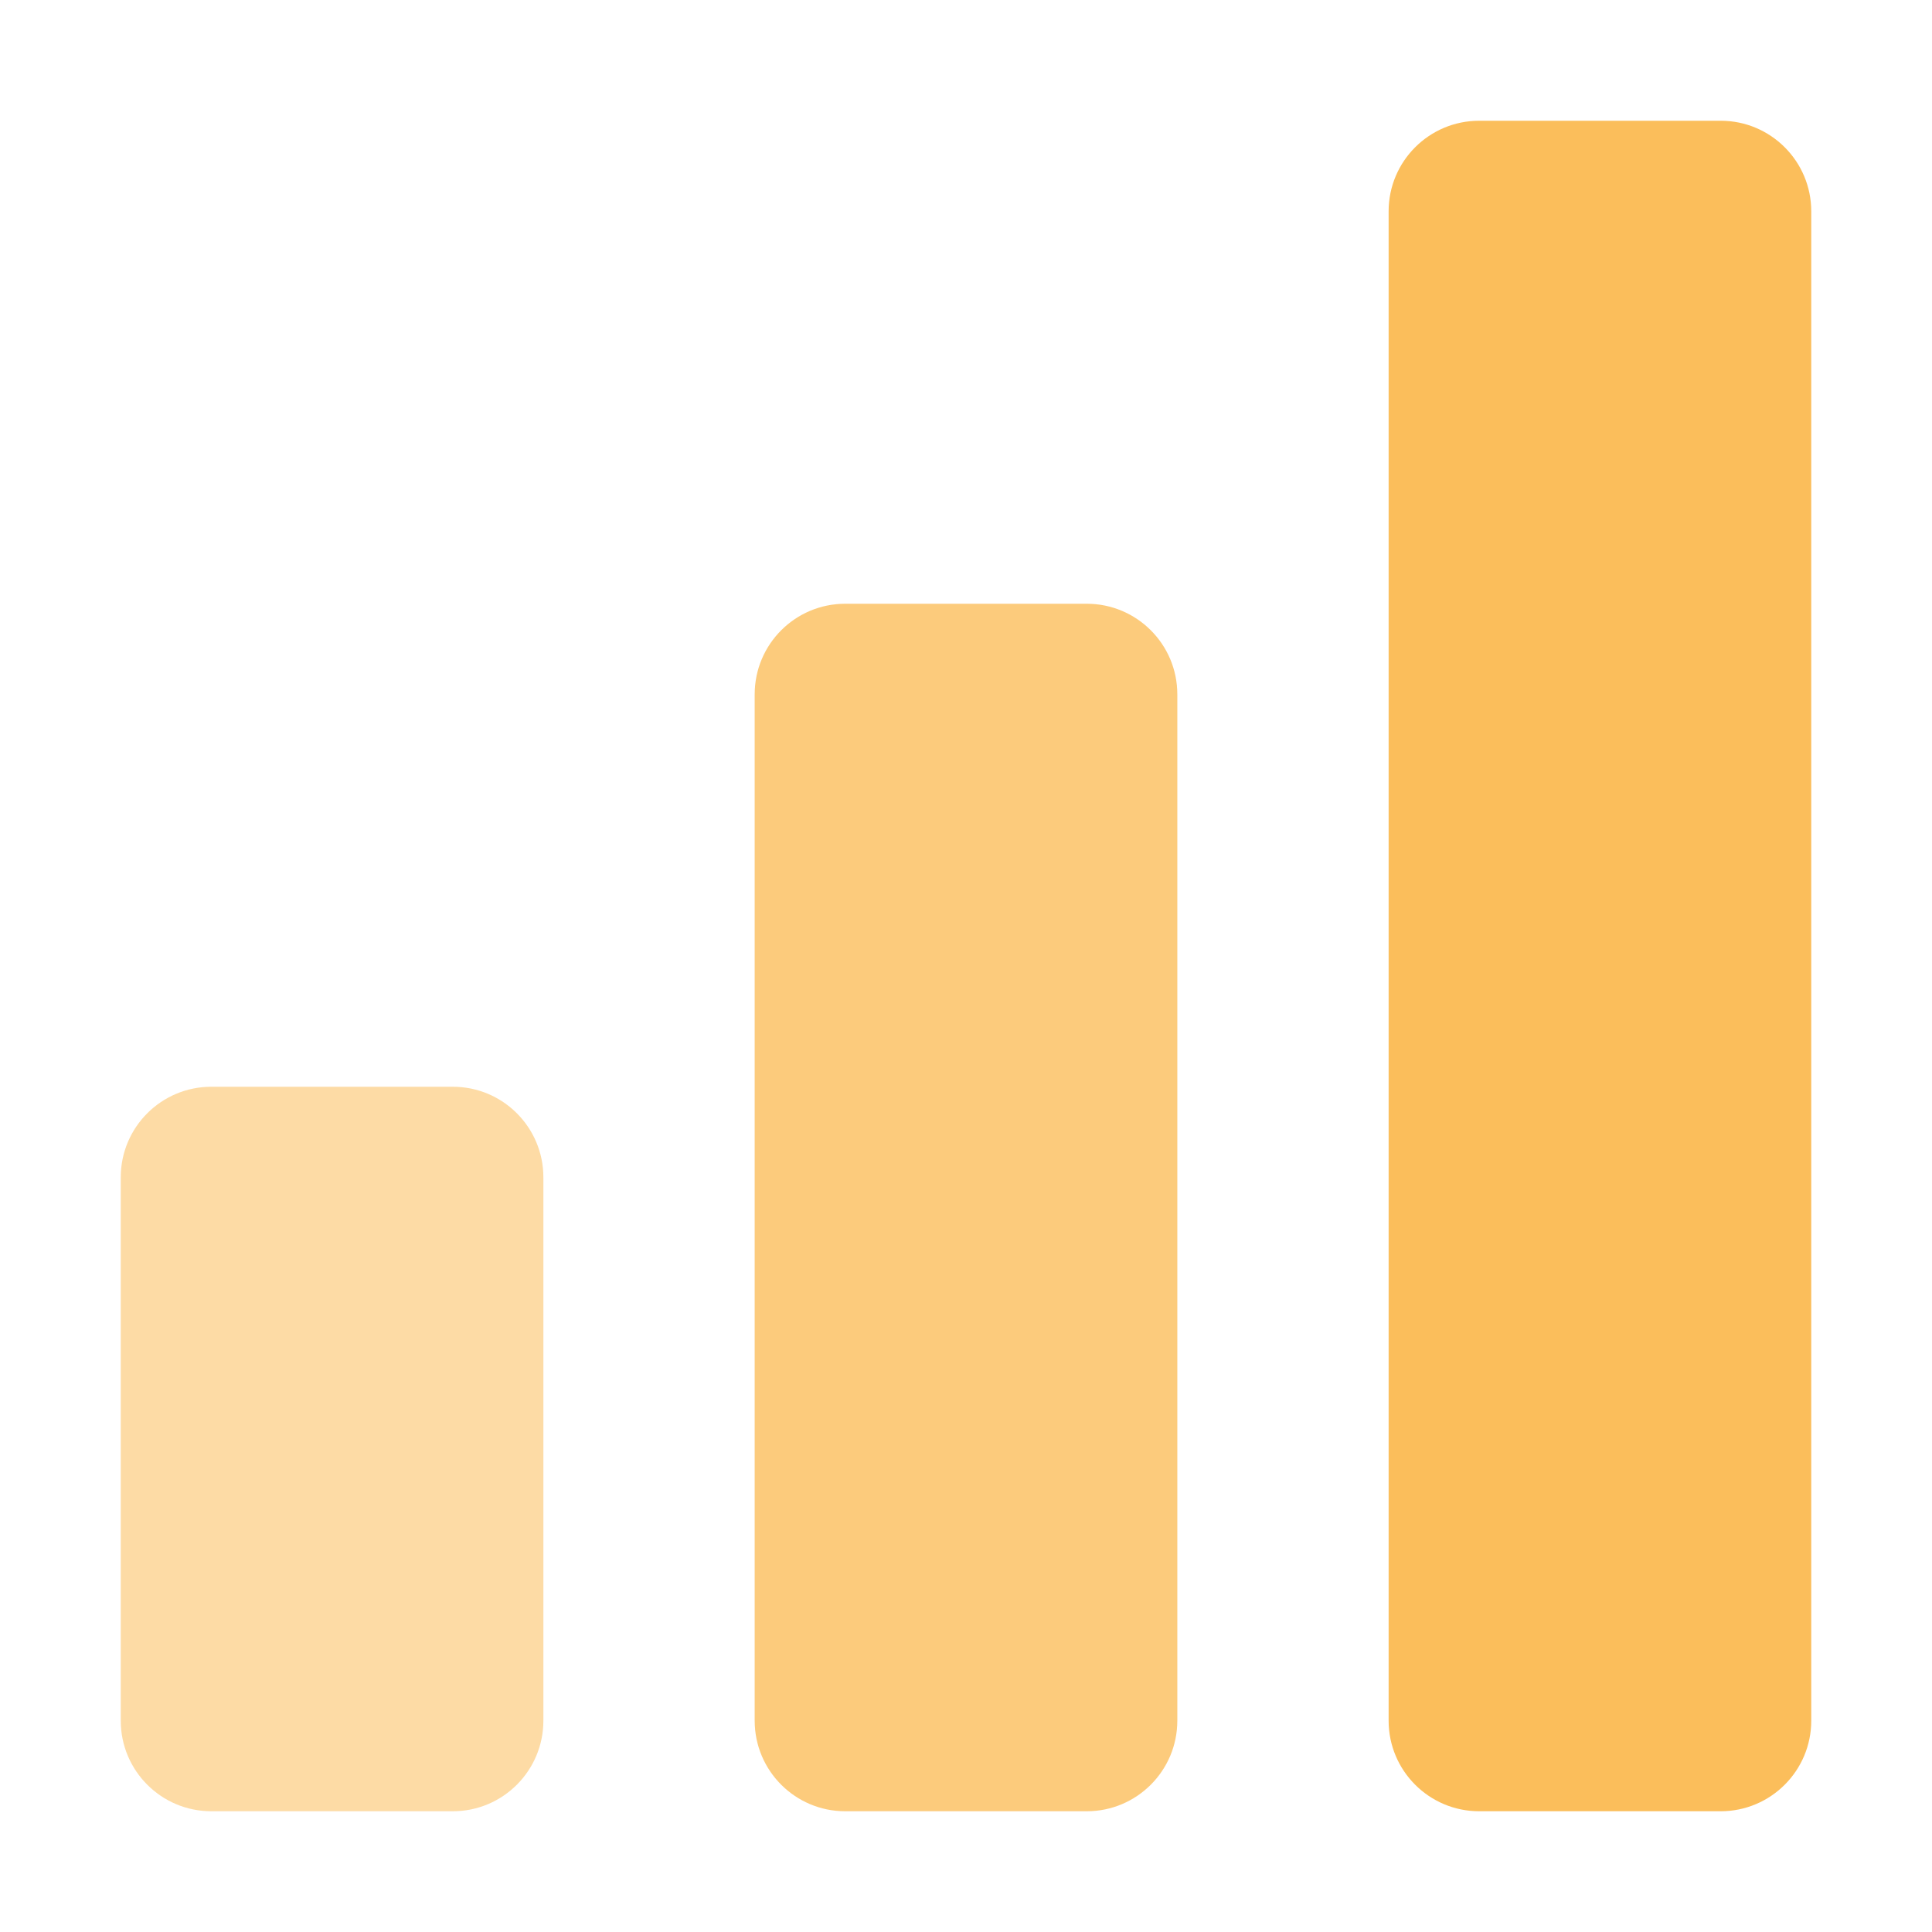
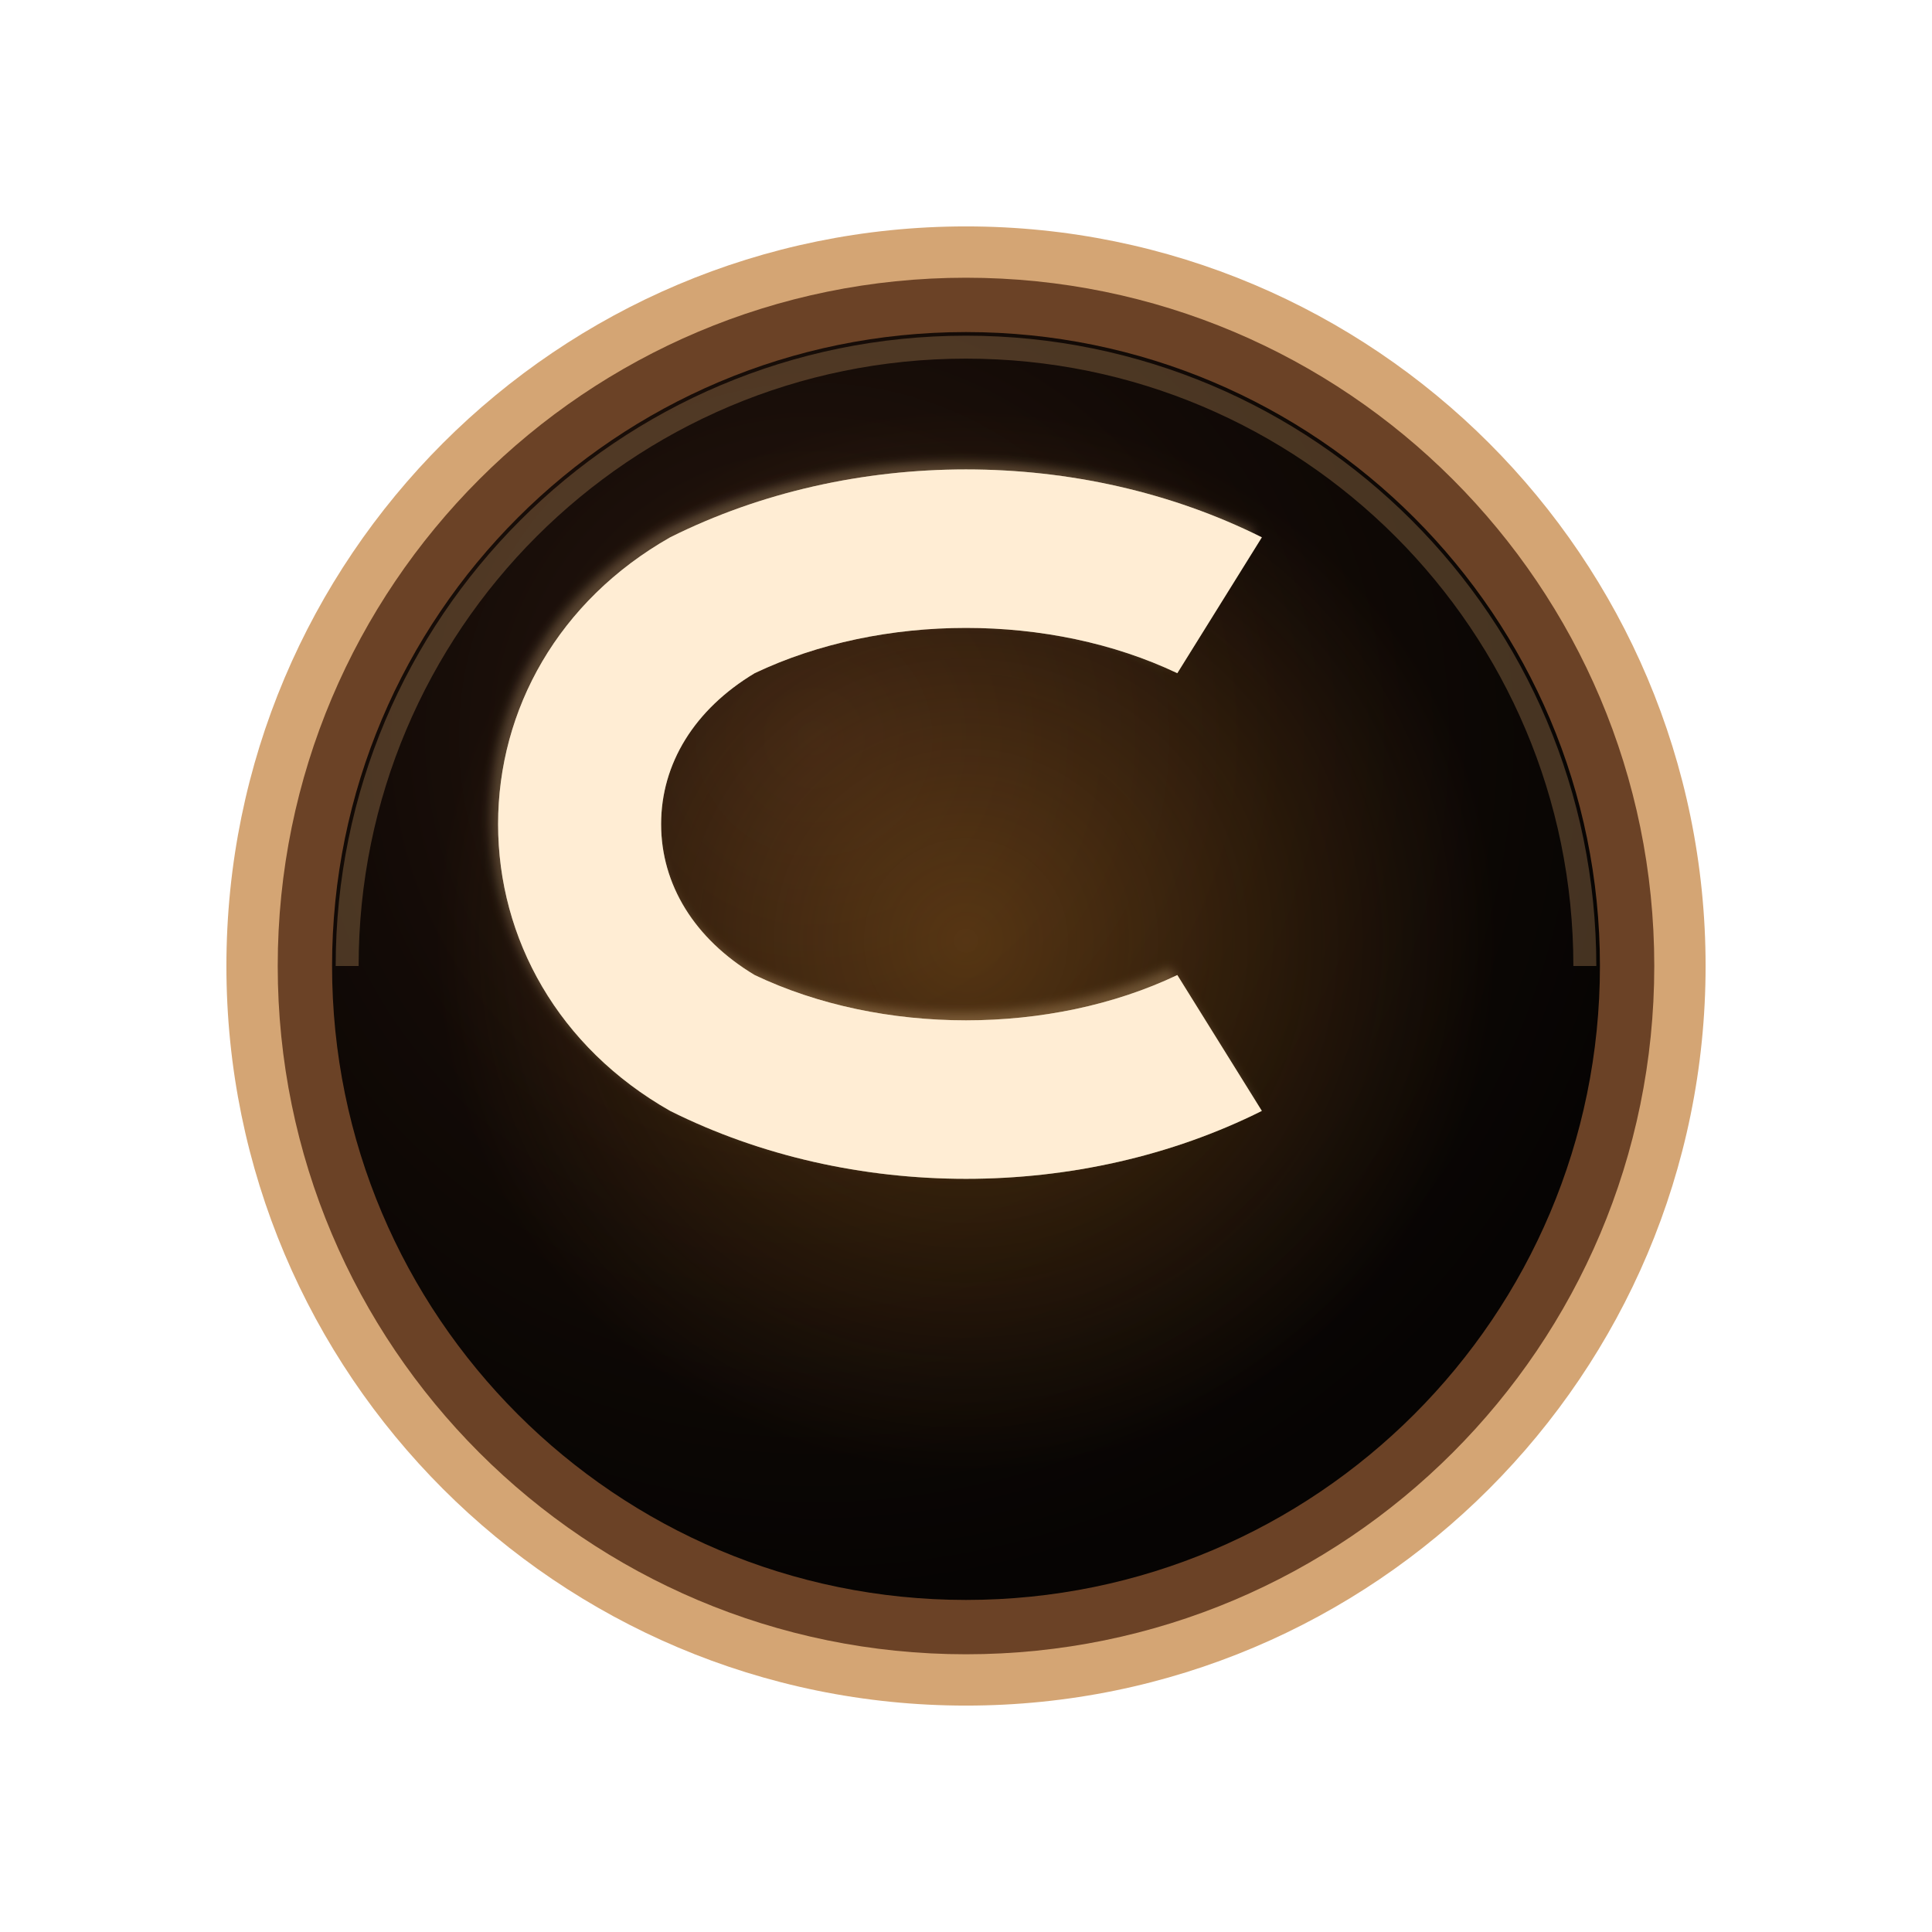
<svg xmlns="http://www.w3.org/2000/svg" viewBox="0 0 32 32" fill="none">
-   <rect x="2" y="18" width="7" height="12" rx="1.5" fill="#FBBE5B" opacity="0.55" />
-   <rect x="12.5" y="10" width="7" height="20" rx="1.5" fill="#FBBE5B" opacity="0.8" />
-   <rect x="23" y="2" width="7" height="28" rx="1.5" fill="#FBBE5B" />
+   <defs>
+     <radialGradient id="face" cx="38%" cy="32%" r="68%">
+       <stop offset="0%" stop-color="#2A1810" />
+       <stop offset="55%" stop-color="#120A06" />
+       <stop offset="100%" stop-color="#060403" />
+     </radialGradient>
+     <linearGradient id="outerRim" x1="6" y1="4" x2="26" y2="28">
+       <stop offset="0%" stop-color="#D4A574" />
+       <stop offset="22%" stop-color="#8B5A2B" />
+       <stop offset="55%" stop-color="#3D2414" />
+       <stop offset="100%" stop-color="#1A0E08" />
+     </linearGradient>
+     <linearGradient id="innerRim" x1="8" y1="6" x2="24" y2="26">
+       <stop offset="0%" stop-color="#6B4226" />
+       <stop offset="100%" stop-color="#120804" />
+     </linearGradient>
+     <radialGradient id="warmGlow" cx="50%" cy="48%" r="42%">
+       <stop offset="0%" stop-color="#E8942A" stop-opacity="0.28" />
+       <stop offset="100%" stop-color="#E8942A" stop-opacity="0" />
+     </radialGradient>
+     <linearGradient id="letter" x1="10.5" y1="8" x2="21.5" y2="24">
+       <stop offset="0%" stop-color="#FFE8C8" />
+       <stop offset="28%" stop-color="#F4B04A" />
+       <stop offset="58%" stop-color="#C8741E" />
+       <stop offset="100%" stop-color="#7A4010" />
+     </linearGradient>
+     <linearGradient id="letterShine" x1="10" y1="7.5" x2="17.5" y2="16">
+       <stop offset="0%" stop-color="#FFF6E8" stop-opacity="0.85" />
+       <stop offset="100%" stop-color="#FFF6E8" stop-opacity="0" />
+     </linearGradient>
+     <filter id="letterShadow" x="-20%" y="-20%" width="140%" height="140%">
+       <feDropShadow dx="0" dy="0.35" stdDeviation="0.25" flood-color="#000000" flood-opacity="0.55" />
+       <feDropShadow dx="-0.12" dy="-0.12" stdDeviation="0.08" flood-color="#FFD9A0" flood-opacity="0.25" />
+     </filter>
+   </defs>
+   <circle cx="16" cy="16.35" r="11.75" fill="#000000" opacity="0.35" />
+   <circle cx="16" cy="16" r="12.25" fill="url(#outerRim)" />
+   <circle cx="16" cy="16" r="11.4" fill="url(#innerRim)" />
+   <circle cx="16" cy="16" r="10.5" fill="url(#face)" />
+   <circle cx="16" cy="16" r="10.5" fill="url(#warmGlow)" />
+   <path d="M 5.75 16 A 10.25 10.25 0 0 1 26.25 16" stroke="#B8895A" stroke-width="0.38" fill="none" opacity="0.35" />
+   <g filter="url(#letterShadow)">
+     <path d="M 20.9 8.9          C 17.9 7.4 14.1 7.4 11.1 8.9          C 9.25 9.95 8.25 11.75 8.25 13.65          C 8.25 15.55 9.25 17.35 11.1 18.4          C 14.1 19.9 17.9 19.9 20.9 18.4          L 19.5 16.15          C 17.4 17.15 14.6 17.15 12.5 16.15          C 11.5 15.55 10.95 14.65 10.95 13.65          C 10.95 12.65 11.5 11.75 12.5 11.15          C 14.6 10.15 17.4 10.15 19.5 11.15          Z" fill="url(#letter)" />
+     <path d="M 20.9 8.9          C 17.9 7.4 14.1 7.4 11.1 8.9          C 9.25 9.95 8.25 11.75 8.25 13.65          C 8.25 15.55 9.25 17.35 11.1 18.4          C 14.1 19.9 17.9 19.9 20.9 18.4          L 19.5 16.15          C 17.4 17.15 14.6 17.15 12.5 16.15          C 11.5 15.55 10.95 14.65 10.95 13.65          C 10.95 12.65 11.5 11.75 12.5 11.15          C 14.6 10.15 17.4 10.15 19.5 11.15          Z" fill="url(#letterShine)" opacity="0.42" />
+   </g>
</svg>
